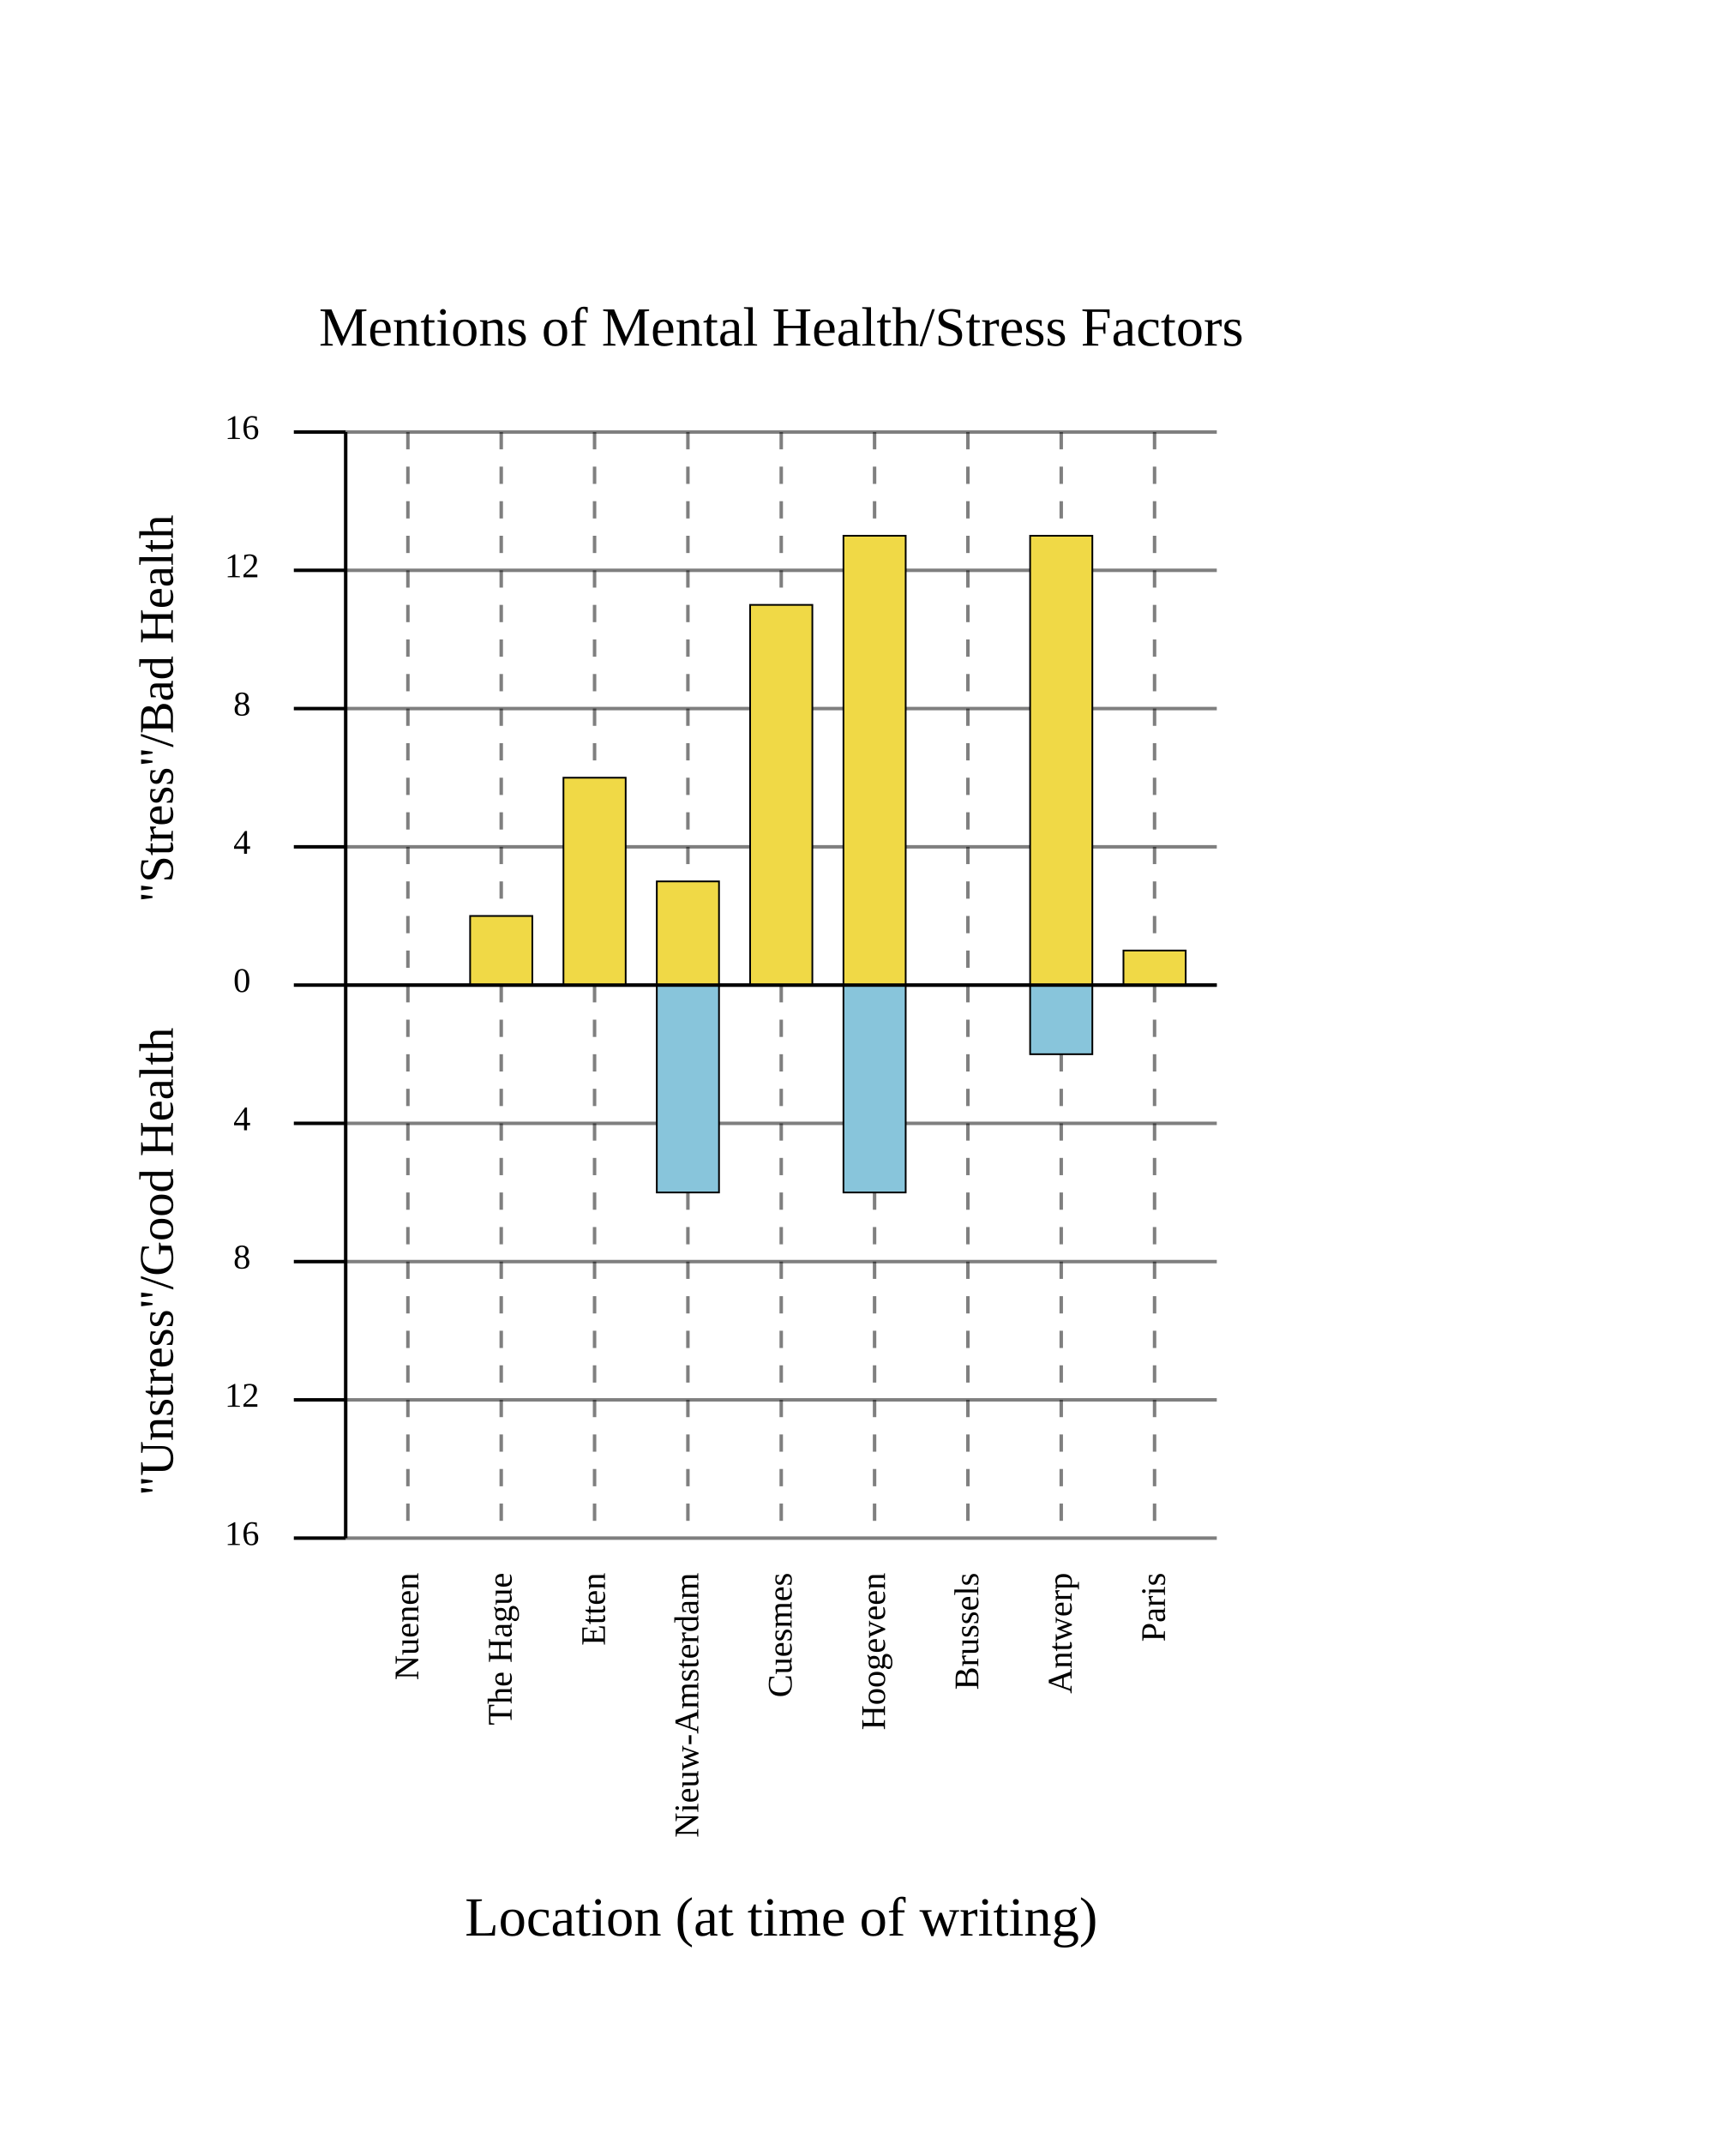
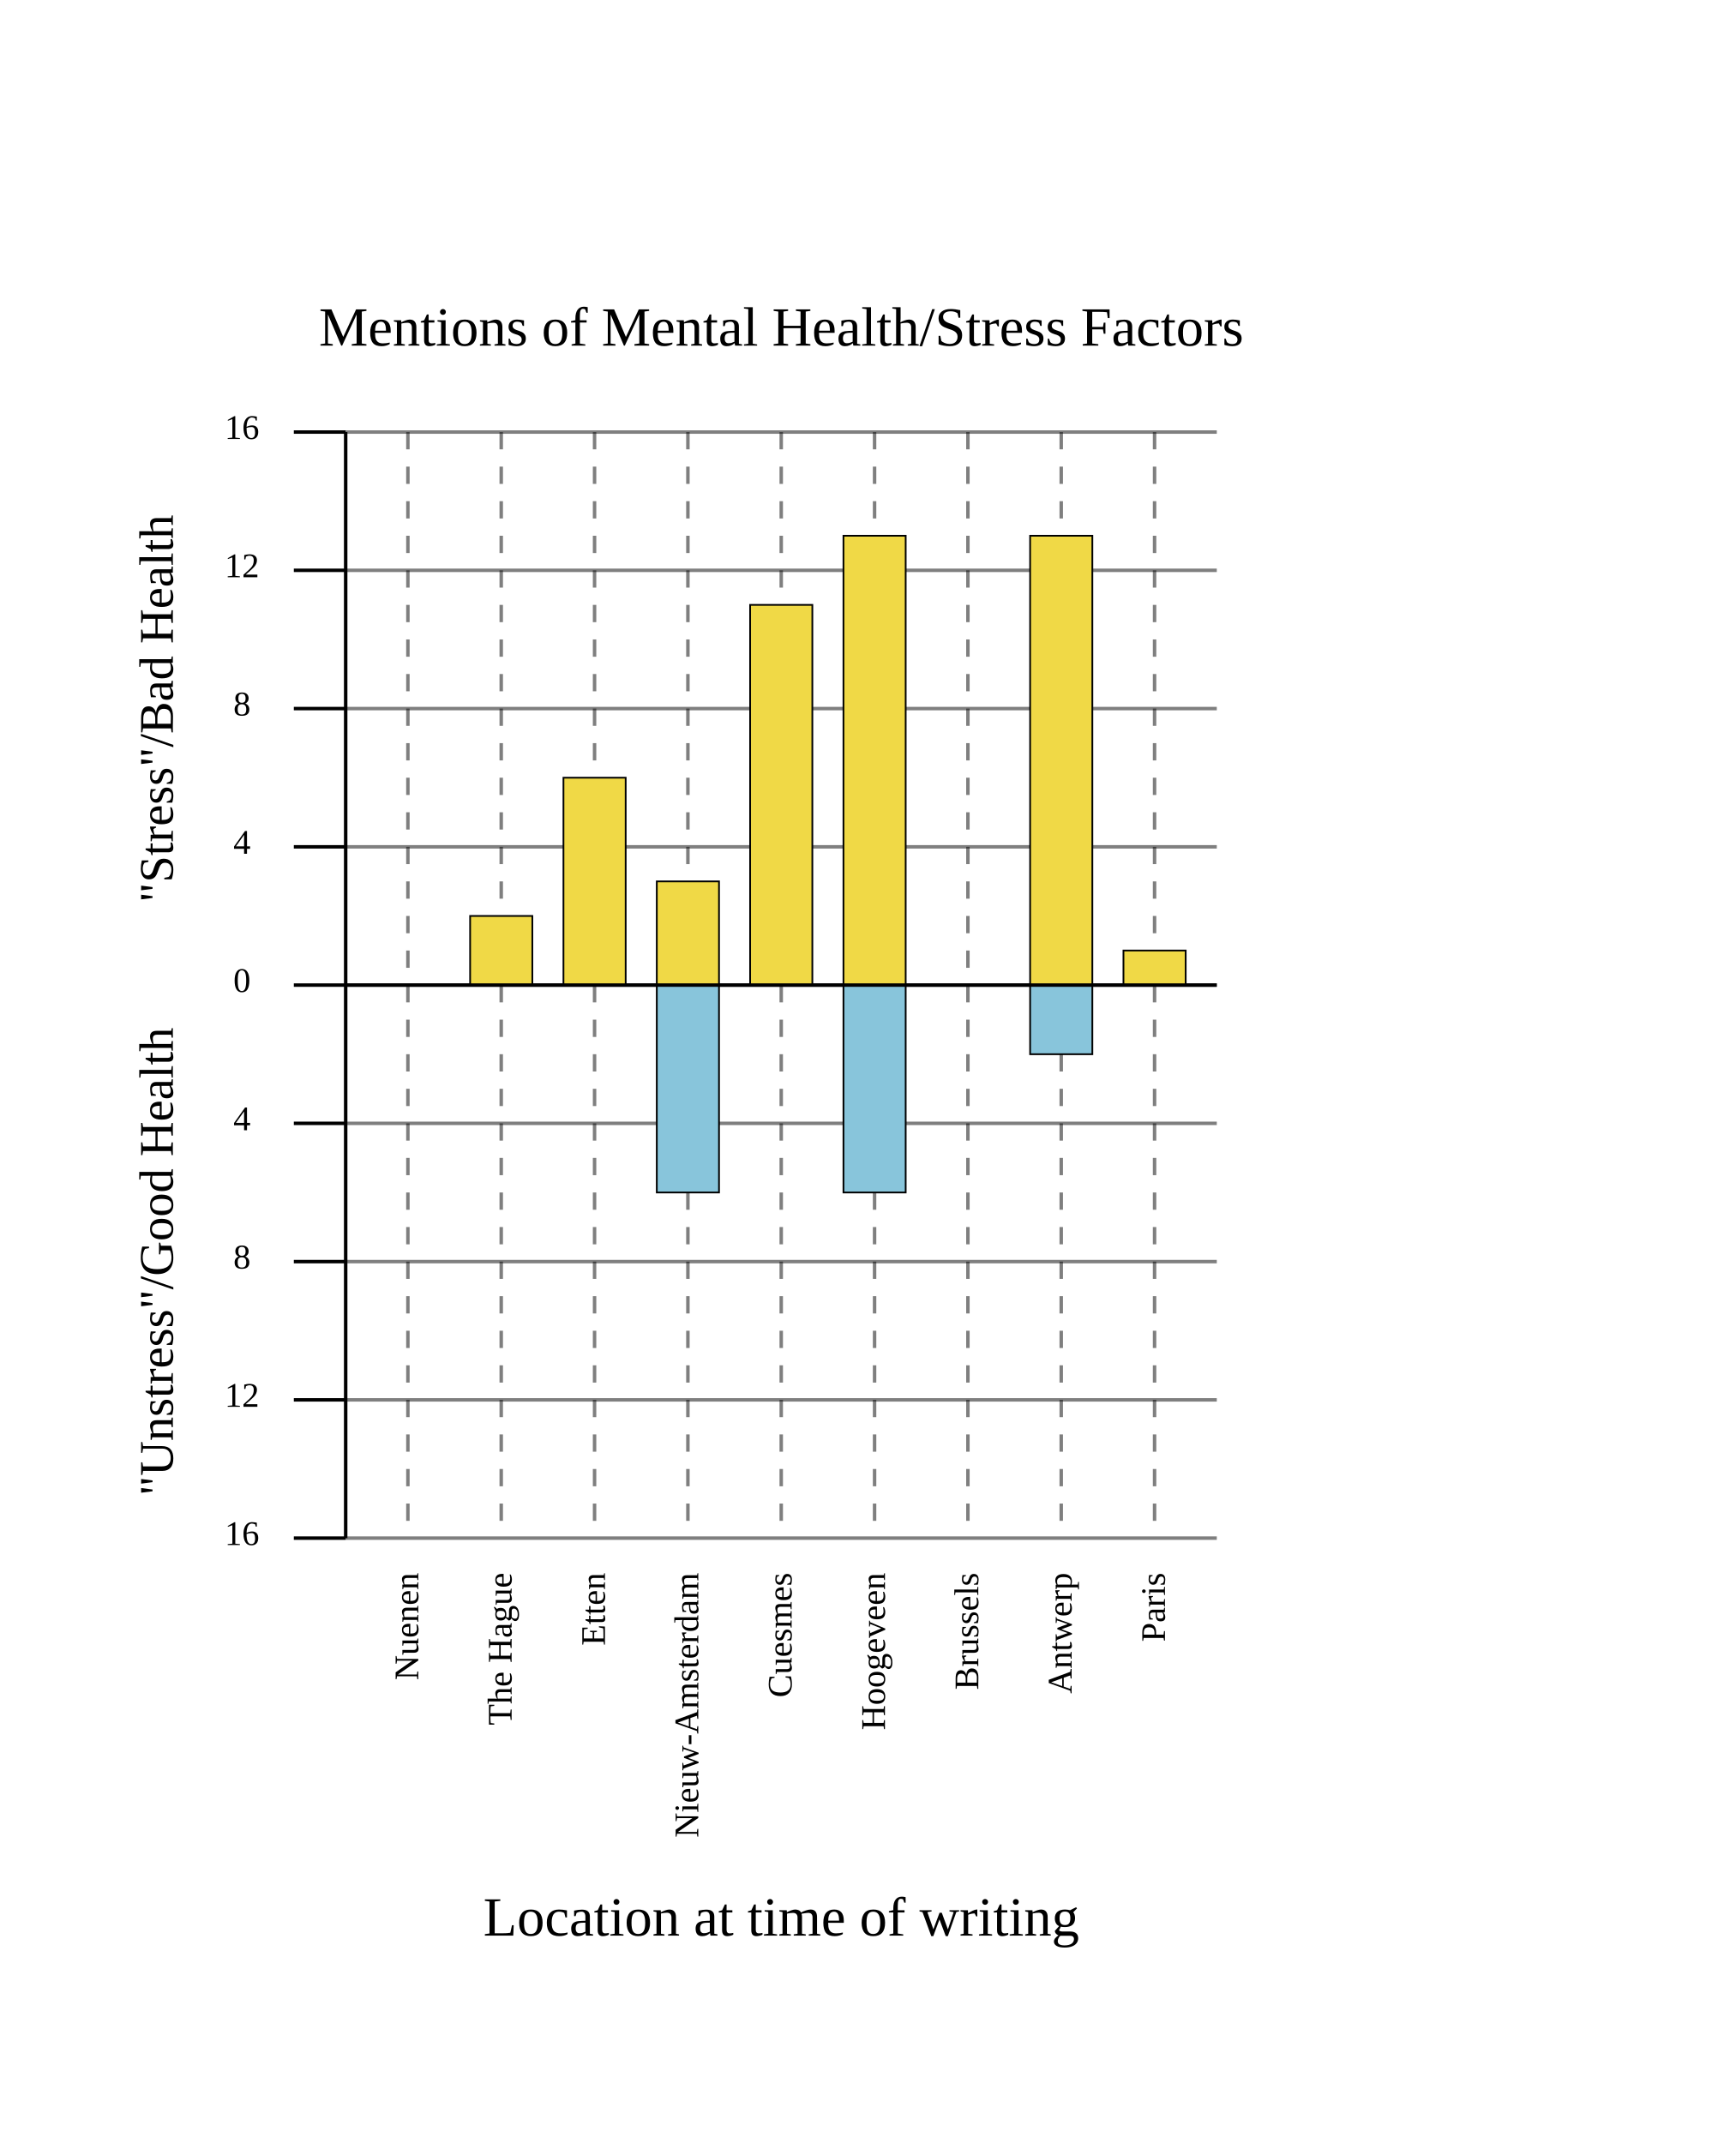
<svg xmlns="http://www.w3.org/2000/svg" height="620" width="502">
  <g transform="translate(100, 285)">
-     <text y="2" x="-30" font-size="10" text-anchor="middle">0</text>
+     <text x="-30" y="2" font-size="10" text-anchor="middle">0</text>
    <line x1="0" x2="-15" y1="0" y2="0" stroke="black" />
    <line x1="0" x2="252" y1="0" y2="0" stroke="black" opacity=".5" />
-     <text y="42" x="-30" font-size="10" text-anchor="middle">4</text>
+     <text x="-30" y="42" font-size="10" text-anchor="middle">4</text>
    <line x1="0" x2="-15" y1="40" y2="40" stroke="black" />
    <line x1="0" x2="252" y1="40" y2="40" stroke="black" opacity=".5" />
-     <text y="82" x="-30" font-size="10" text-anchor="middle">8</text>
+     <text x="-30" y="82" font-size="10" text-anchor="middle">8</text>
    <line x1="0" x2="-15" y1="80" y2="80" stroke="black" />
    <line x1="0" x2="252" y1="80" y2="80" stroke="black" opacity=".5" />
-     <text y="122" x="-30" font-size="10" text-anchor="middle">12</text>
+     <text x="-30" y="122" font-size="10" text-anchor="middle">12</text>
    <line x1="0" x2="-15" y1="120" y2="120" stroke="black" />
    <line x1="0" x2="252" y1="120" y2="120" stroke="black" opacity=".5" />
-     <text y="162" x="-30" font-size="10" text-anchor="middle">16</text>
+     <text x="-30" y="162" font-size="10" text-anchor="middle">16</text>
    <line x1="0" x2="-15" y1="160" y2="160" stroke="black" />
    <line x1="0" x2="252" y1="160" y2="160" stroke="black" opacity=".5" />
    <text x="-30" y="-158" font-size="10" text-anchor="middle">16</text>
    <line x1="-15" x2="0" y1="-160" y2="-160" stroke="black" />
    <line x1="0" x2="252" y1="-160" y2="-160" stroke="black" opacity=".5" />
    <text x="-30" y="-118" font-size="10" text-anchor="middle">12</text>
    <line x1="-15" x2="0" y1="-120" y2="-120" stroke="black" />
    <line x1="0" x2="252" y1="-120" y2="-120" stroke="black" opacity=".5" />
    <text x="-30" y="-78" font-size="10" text-anchor="middle">8</text>
    <line x1="-15" x2="0" y1="-80" y2="-80" stroke="black" />
    <line x1="0" x2="252" y1="-80" y2="-80" stroke="black" opacity=".5" />
    <text x="-30" y="-38" font-size="10" text-anchor="middle">4</text>
    <line x1="-15" x2="0" y1="-40" y2="-40" stroke="black" />
    <line x1="0" x2="252" y1="-40" y2="-40" stroke="black" opacity=".5" />
-     <text y="80" x="-50" font-size="14" text-anchor="middle" font-weight="300" transform="rotate(270, -50, 80)">"Unstress"/Good Health</text>
-     <text y="-80" x="-50" font-size="14" text-anchor="middle" font-weight="300" transform="rotate(270, -50, -80)">"Stress"/Bad Health</text>
+     <text x="-50" y="80" font-size="14" text-anchor="middle" font-weight="300" transform="rotate(270, -50, 80)">"Unstress"/Good Health</text>
+     <text x="-50" y="-80" font-size="14" text-anchor="middle" font-weight="300" transform="rotate(270, -50, -80)">"Stress"/Bad Health</text>
    <text x="126" y="-185" font-size="16" text-anchor="middle" font-weight="300">Mentions of Mental Health/Stress Factors</text>
-     <text y="275" x="126" text-anchor="middle" font-size="16">Location (at time of writing)</text>
-     <line y1="-160" y2="160" x1="18" x2="18" stroke="black" opacity=".5" stroke-dasharray="5,5" />
-     <rect y="0" height="0" x="9" width="18" fill="#88c5db" stroke-width=".5" stroke="black" />
-     <rect y="-0" height="0" x="9" width="18" fill="#f0d946" stroke-width=".5" stroke="black" />
-     <text y="170" x="21" text-anchor="end" font-size="10" transform="rotate(270, 21, 170)">Nuenen</text>
-     <line y1="-160" y2="160" x1="45" x2="45" stroke="black" opacity=".5" stroke-dasharray="5,5" />
-     <rect y="0" height="0" x="36" width="18" fill="#88c5db" stroke-width=".5" stroke="black" />
-     <rect y="-20" height="20" x="36" width="18" fill="#f0d946" stroke-width=".5" stroke="black" />
-     <text y="170" x="48" text-anchor="end" font-size="10" transform="rotate(270, 48, 170)">The Hague</text>
-     <line y1="-160" y2="160" x1="72" x2="72" stroke="black" opacity=".5" stroke-dasharray="5,5" />
-     <rect y="0" height="0" x="63" width="18" fill="#88c5db" stroke-width=".5" stroke="black" />
-     <rect y="-60" height="60" x="63" width="18" fill="#f0d946" stroke-width=".5" stroke="black" />
-     <text y="170" x="75" text-anchor="end" font-size="10" transform="rotate(270, 75, 170)">Etten</text>
-     <line y1="-160" y2="160" x1="99" x2="99" stroke="black" opacity=".5" stroke-dasharray="5,5" />
-     <rect y="0" height="60" x="90" width="18" fill="#88c5db" stroke-width=".5" stroke="black" />
-     <rect y="-30" height="30" x="90" width="18" fill="#f0d946" stroke-width=".5" stroke="black" />
-     <text y="170" x="102" text-anchor="end" font-size="10" transform="rotate(270, 102, 170)">Nieuw-Amsterdam</text>
-     <line y1="-160" y2="160" x1="126" x2="126" stroke="black" opacity=".5" stroke-dasharray="5,5" />
-     <rect y="0" height="0" x="117" width="18" fill="#88c5db" stroke-width=".5" stroke="black" />
-     <rect y="-110" height="110" x="117" width="18" fill="#f0d946" stroke-width=".5" stroke="black" />
-     <text y="170" x="129" text-anchor="end" font-size="10" transform="rotate(270, 129, 170)">Cuesmes</text>
-     <line y1="-160" y2="160" x1="153" x2="153" stroke="black" opacity=".5" stroke-dasharray="5,5" />
-     <rect y="0" height="60" x="144" width="18" fill="#88c5db" stroke-width=".5" stroke="black" />
-     <rect y="-130" height="130" x="144" width="18" fill="#f0d946" stroke-width=".5" stroke="black" />
-     <text y="170" x="156" text-anchor="end" font-size="10" transform="rotate(270, 156, 170)">Hoogeveen</text>
-     <line y1="-160" y2="160" x1="180" x2="180" stroke="black" opacity=".5" stroke-dasharray="5,5" />
-     <rect y="0" height="0" x="171" width="18" fill="#88c5db" stroke-width=".5" stroke="black" />
-     <rect y="-0" height="0" x="171" width="18" fill="#f0d946" stroke-width=".5" stroke="black" />
-     <text y="170" x="183" text-anchor="end" font-size="10" transform="rotate(270, 183, 170)">Brussels</text>
-     <line y1="-160" y2="160" x1="207" x2="207" stroke="black" opacity=".5" stroke-dasharray="5,5" />
-     <rect y="0" height="20" x="198" width="18" fill="#88c5db" stroke-width=".5" stroke="black" />
-     <rect y="-130" height="130" x="198" width="18" fill="#f0d946" stroke-width=".5" stroke="black" />
-     <text y="170" x="210" text-anchor="end" font-size="10" transform="rotate(270, 210, 170)">Antwerp</text>
-     <line y1="-160" y2="160" x1="234" x2="234" stroke="black" opacity=".5" stroke-dasharray="5,5" />
-     <rect y="0" height="0" x="225" width="18" fill="#88c5db" stroke-width=".5" stroke="black" />
-     <rect y="-10" height="10" x="225" width="18" fill="#f0d946" stroke-width=".5" stroke="black" />
-     <text y="170" x="237" text-anchor="end" font-size="10" transform="rotate(270, 237, 170)">Paris</text>
-     <line y1="-160" y2="160" x1="0" x2="0" stroke="black" />
-     <line y1="0" y2="0" x1="0" x2="252" stroke="black" />
+     <text x="126" y="275" text-anchor="middle" font-size="16">Location at time of writing</text>
+     <line x1="18" x2="18" y1="-160" y2="160" stroke="black" opacity=".5" stroke-dasharray="5,5" />
+     <rect x="9" width="18" y="0" height="0" fill="#88c5db" stroke-width=".5" stroke="black" />
+     <rect x="9" y="-0" height="0" width="18" fill="#f0d946" stroke-width=".5" stroke="black" />
+     <text x="21" y="170" text-anchor="end" font-size="10" transform="rotate(270, 21, 170)">Nuenen</text>
+     <line x1="45" x2="45" y1="-160" y2="160" stroke="black" opacity=".5" stroke-dasharray="5,5" />
+     <rect x="36" width="18" y="0" height="0" fill="#88c5db" stroke-width=".5" stroke="black" />
+     <rect x="36" y="-20" height="20" width="18" fill="#f0d946" stroke-width=".5" stroke="black" />
+     <text x="48" y="170" text-anchor="end" font-size="10" transform="rotate(270, 48, 170)">The Hague</text>
+     <line x1="72" x2="72" y1="-160" y2="160" stroke="black" opacity=".5" stroke-dasharray="5,5" />
+     <rect x="63" width="18" y="0" height="0" fill="#88c5db" stroke-width=".5" stroke="black" />
+     <rect x="63" y="-60" height="60" width="18" fill="#f0d946" stroke-width=".5" stroke="black" />
+     <text x="75" y="170" text-anchor="end" font-size="10" transform="rotate(270, 75, 170)">Etten</text>
+     <line x1="99" x2="99" y1="-160" y2="160" stroke="black" opacity=".5" stroke-dasharray="5,5" />
+     <rect x="90" width="18" y="0" height="60" fill="#88c5db" stroke-width=".5" stroke="black" />
+     <rect x="90" y="-30" height="30" width="18" fill="#f0d946" stroke-width=".5" stroke="black" />
+     <text x="102" y="170" text-anchor="end" font-size="10" transform="rotate(270, 102, 170)">Nieuw-Amsterdam</text>
+     <line x1="126" x2="126" y1="-160" y2="160" stroke="black" opacity=".5" stroke-dasharray="5,5" />
+     <rect x="117" width="18" y="0" height="0" fill="#88c5db" stroke-width=".5" stroke="black" />
+     <rect x="117" y="-110" height="110" width="18" fill="#f0d946" stroke-width=".5" stroke="black" />
+     <text x="129" y="170" text-anchor="end" font-size="10" transform="rotate(270, 129, 170)">Cuesmes</text>
+     <line x1="153" x2="153" y1="-160" y2="160" stroke="black" opacity=".5" stroke-dasharray="5,5" />
+     <rect x="144" width="18" y="0" height="60" fill="#88c5db" stroke-width=".5" stroke="black" />
+     <rect x="144" y="-130" height="130" width="18" fill="#f0d946" stroke-width=".5" stroke="black" />
+     <text x="156" y="170" text-anchor="end" font-size="10" transform="rotate(270, 156, 170)">Hoogeveen</text>
+     <line x1="180" x2="180" y1="-160" y2="160" stroke="black" opacity=".5" stroke-dasharray="5,5" />
+     <rect x="171" width="18" y="0" height="0" fill="#88c5db" stroke-width=".5" stroke="black" />
+     <rect x="171" y="-0" height="0" width="18" fill="#f0d946" stroke-width=".5" stroke="black" />
+     <text x="183" y="170" text-anchor="end" font-size="10" transform="rotate(270, 183, 170)">Brussels</text>
+     <line x1="207" x2="207" y1="-160" y2="160" stroke="black" opacity=".5" stroke-dasharray="5,5" />
+     <rect x="198" width="18" y="0" height="20" fill="#88c5db" stroke-width=".5" stroke="black" />
+     <rect x="198" y="-130" height="130" width="18" fill="#f0d946" stroke-width=".5" stroke="black" />
+     <text x="210" y="170" text-anchor="end" font-size="10" transform="rotate(270, 210, 170)">Antwerp</text>
+     <line x1="234" x2="234" y1="-160" y2="160" stroke="black" opacity=".5" stroke-dasharray="5,5" />
+     <rect x="225" width="18" y="0" height="0" fill="#88c5db" stroke-width=".5" stroke="black" />
+     <rect x="225" y="-10" height="10" width="18" fill="#f0d946" stroke-width=".5" stroke="black" />
+     <text x="237" y="170" text-anchor="end" font-size="10" transform="rotate(270, 237, 170)">Paris</text>
+     <line x1="0" x2="0" y1="-160" y2="160" stroke="black" />
+     <line x1="0" x2="252" y1="0" y2="0" stroke="black" />
  </g>
</svg>
